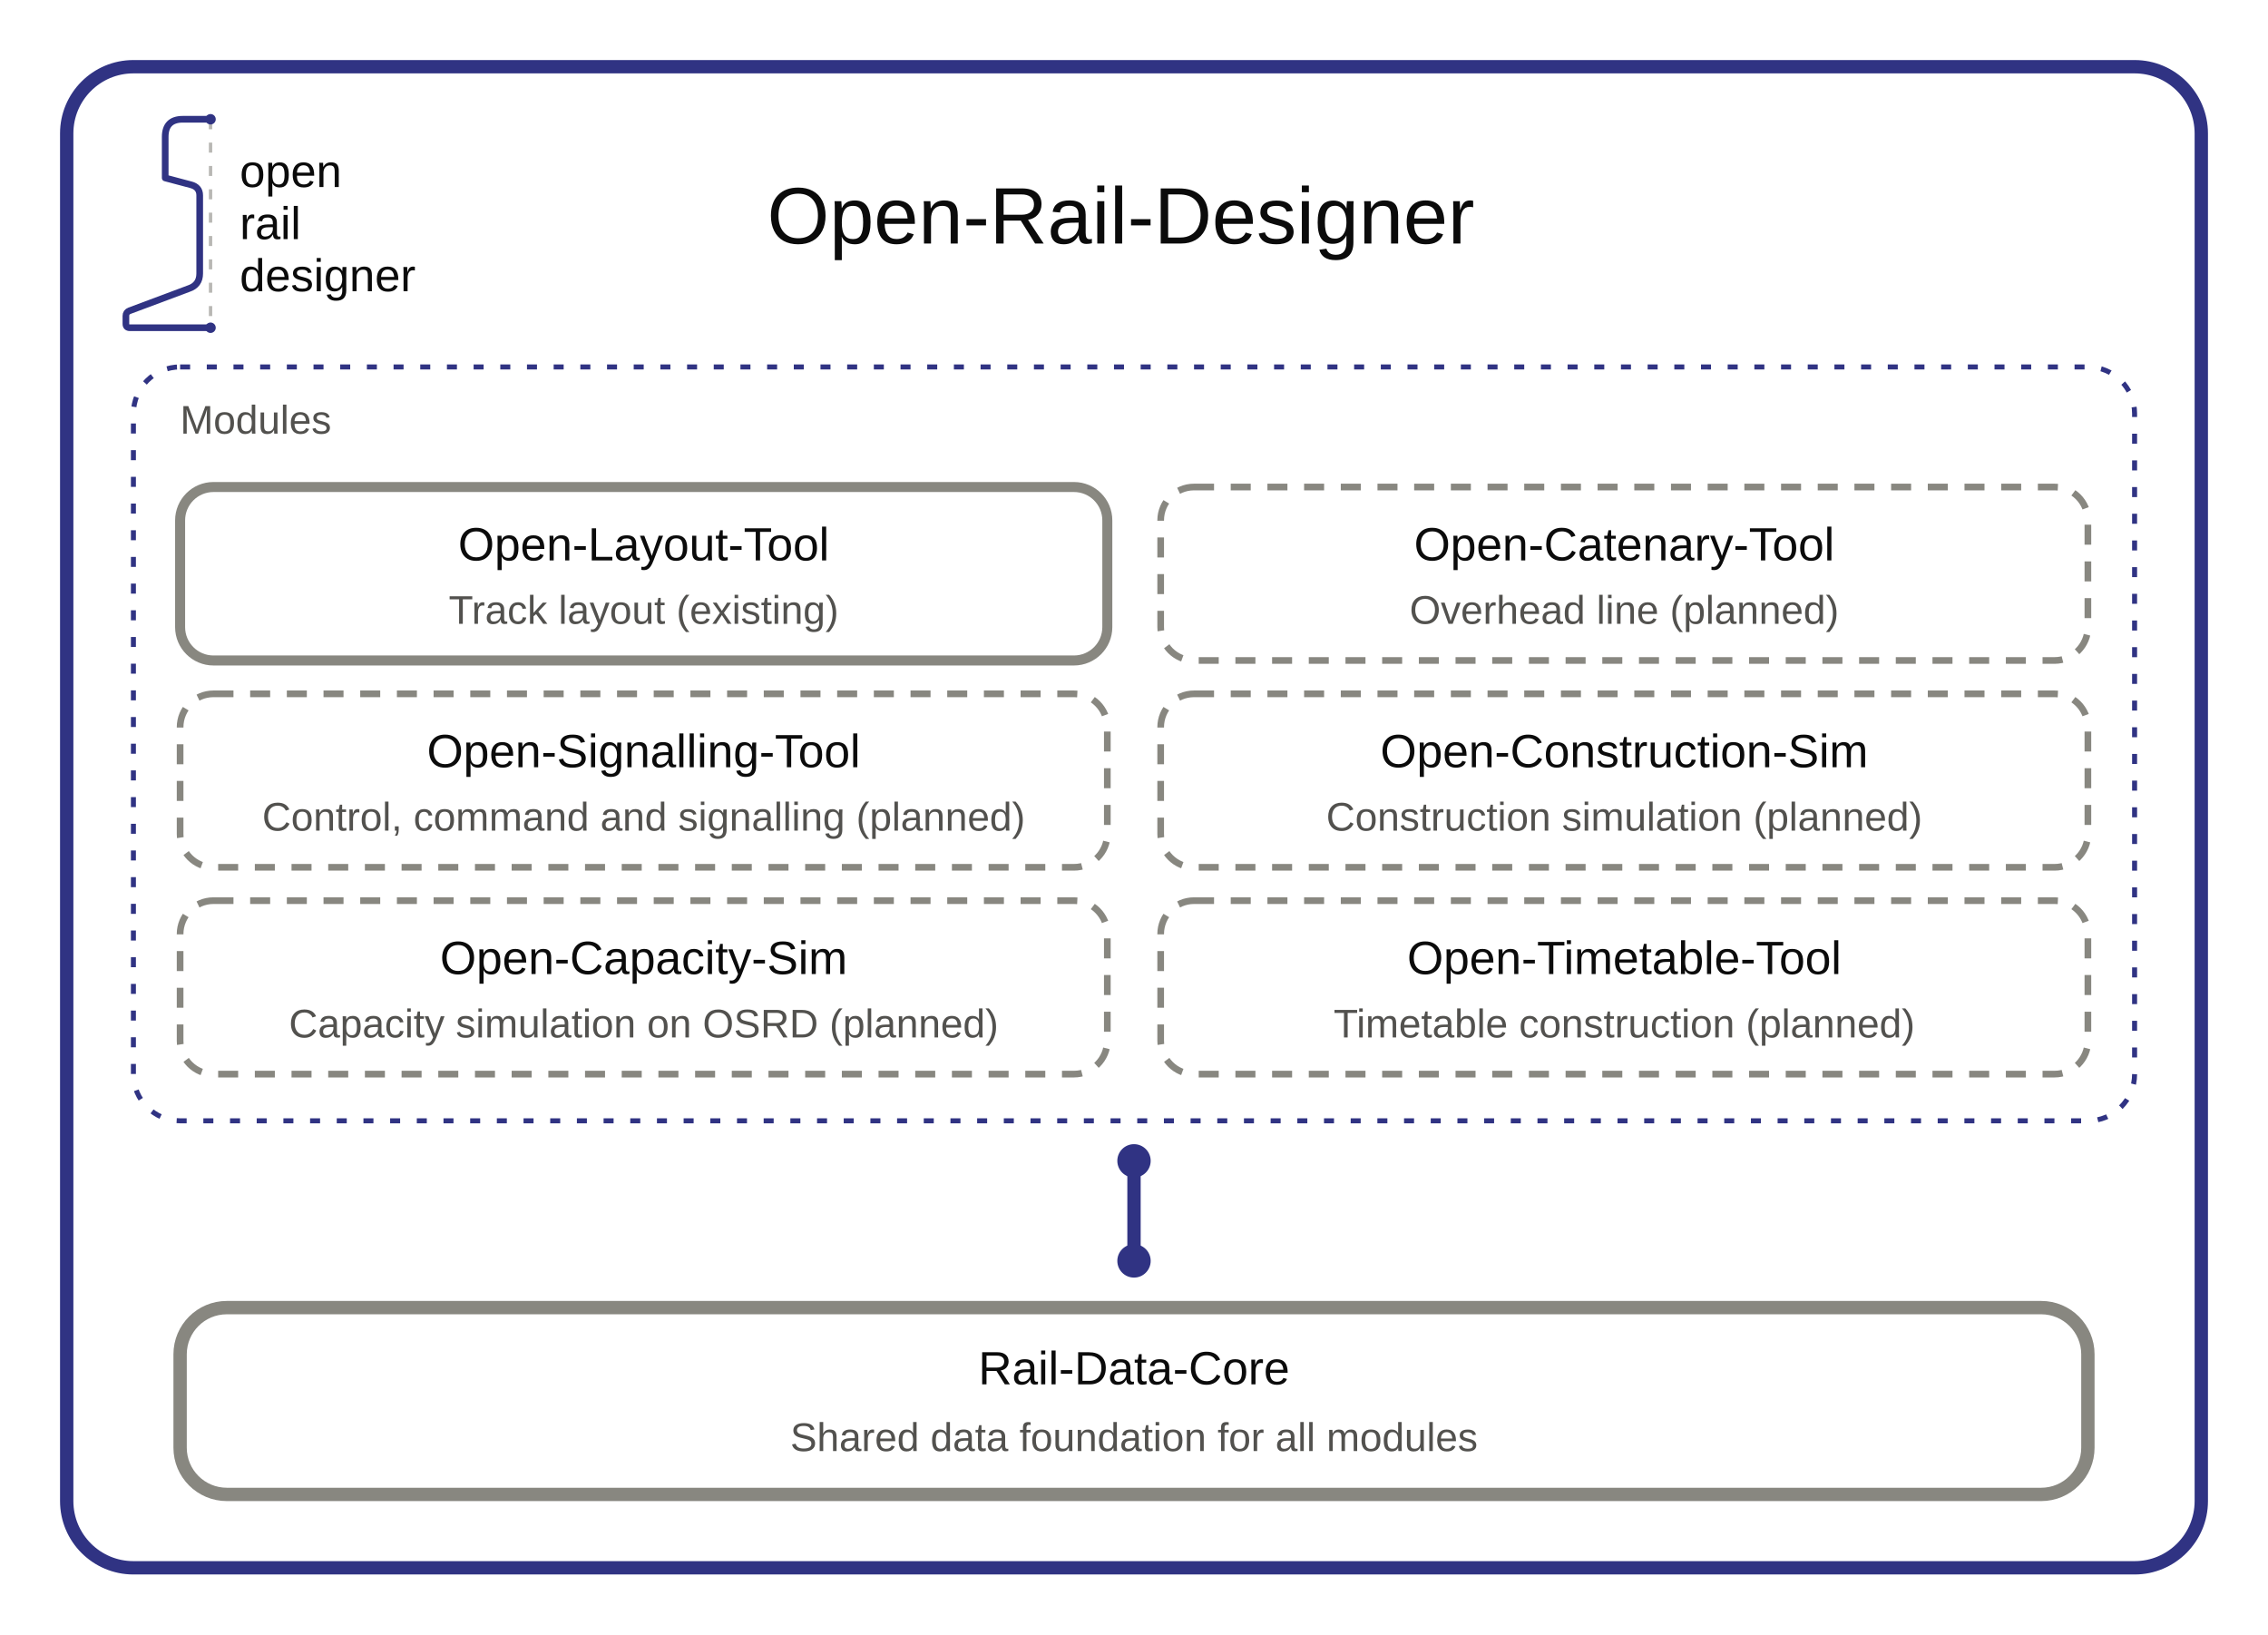
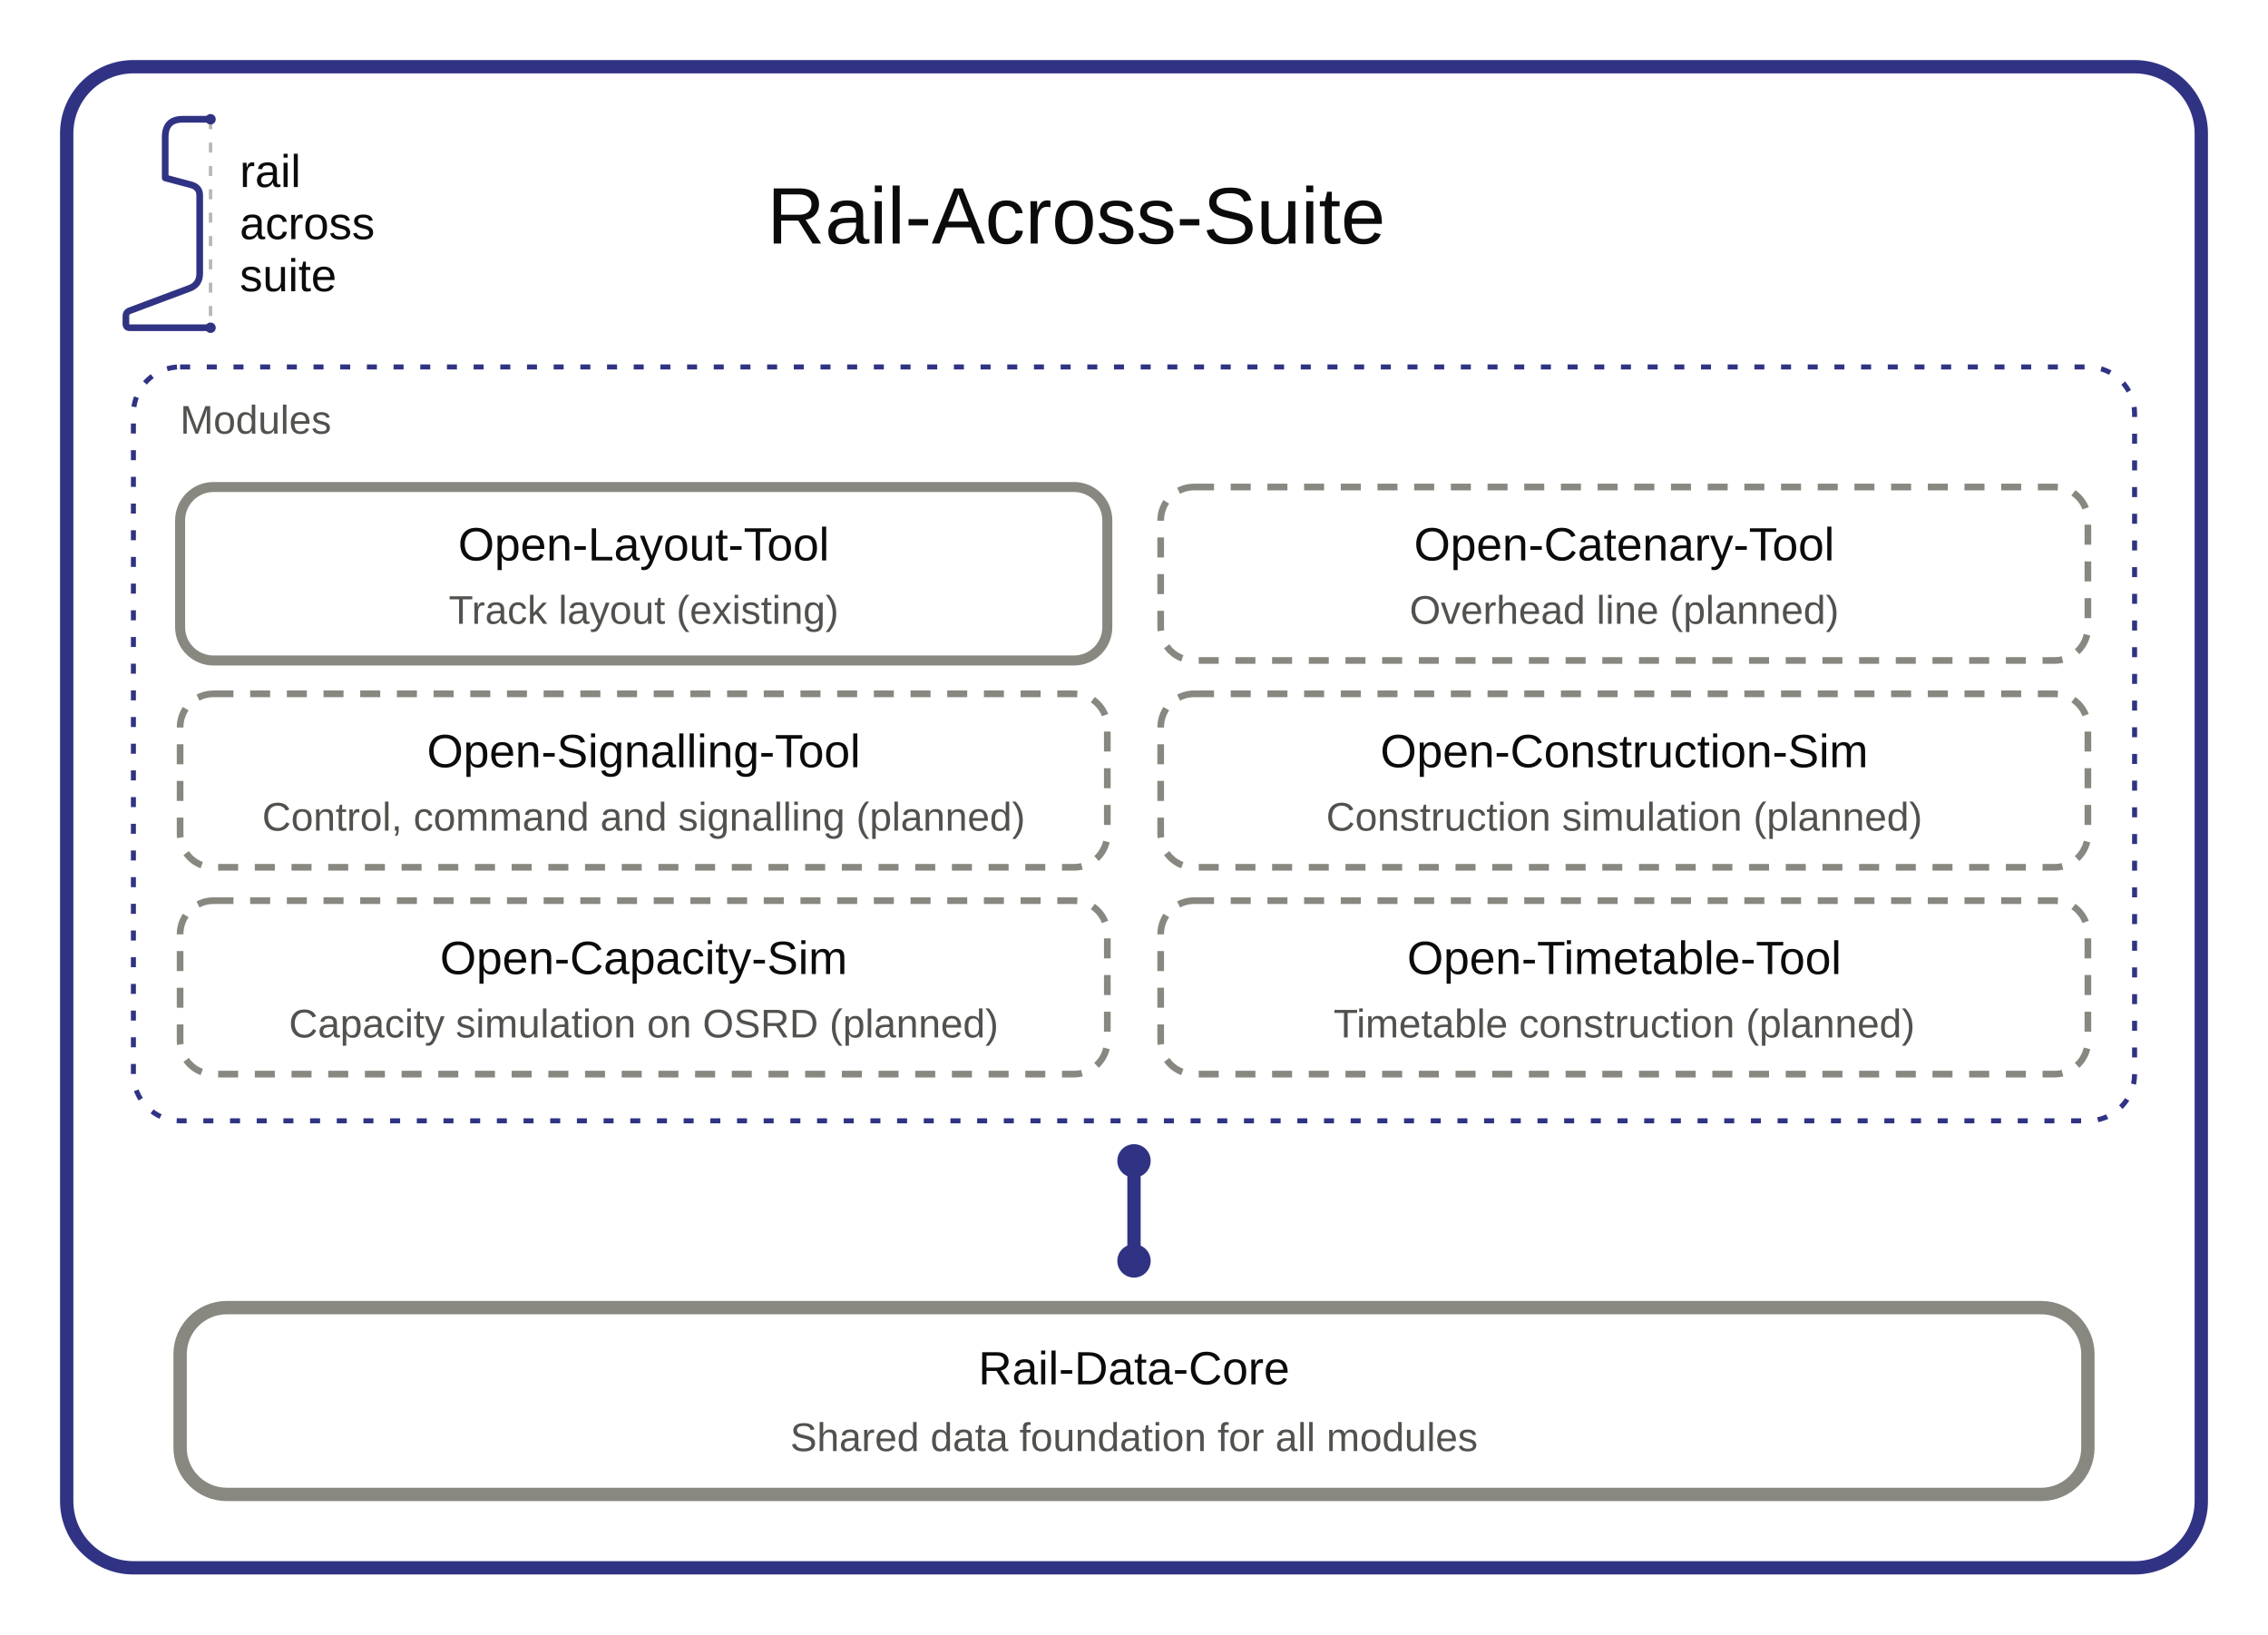
<svg xmlns="http://www.w3.org/2000/svg" viewBox="0 0 680 490" aria-labelledby="t d">
  <g font-family="anthropic-sans,-apple-system,BlinkMacSystemFont,'Segoe UI',Arial,sans-serif">
    <rect x="20" y="20" width="640" height="450" rx="20" fill="none" stroke="#303383" stroke-width="4" />
-     <svg x="35" y="32" width="100" height="70" viewBox="160 40 320 220" aria-label="Open Rail Designer logo">
+     <svg x="35" y="32" width="100" height="70" viewBox="160 40 320 220" aria-label="Rail-Across-Suite logo">
      <path d="M250 50v200" stroke="#888780" stroke-dasharray="3 4" opacity=".6" fill="none" vector-effect="non-scaling-stroke" />
      <path d="M250 50h-26.6q-16.9 0-16.9 16.9v39.4l24.5 6.5q8.6 2.2 8.6 10.2v75q0 11-10.6 14.5l-56.7 21.2q-3.5 1.3-3.5 4.9v7.7q0 3.7 3.9 3.7H250" fill="none" stroke="#303383" stroke-width="2" stroke-linecap="round" stroke-linejoin="round" vector-effect="non-scaling-stroke" />
      <circle cx="250" cy="50" r="5" fill="#303383" />
      <circle cx="250" cy="250" r="5" fill="#303383" />
      <g font-size="44" font-weight="500" fill="#0b0b0b">
-         <text x="278" y="115">open</text>
-         <text x="278" y="165">rail</text>
-         <text x="278" y="215">designer</text>
+         <text x="278" y="115">rail</text>
+         <text x="278" y="165">across</text>
+         <text x="278" y="215">suite</text>
      </g>
    </svg>
-     <text x="230" y="73" font-size="24" font-weight="500" fill="#0b0b0b">Open-Rail-Designer</text>
+     <text x="230" y="73" font-size="24" font-weight="500" fill="#0b0b0b">Rail-Across-Suite</text>
    <rect x="40" y="110" width="600" height="226" rx="14" fill="none" stroke="#303383" stroke-width="1.5" stroke-dasharray="3 5" />
    <text x="54" y="130" font-size="12" fill="#52514e">Modules</text>
    <rect x="54" y="146" width="278" height="52" rx="10" fill="none" stroke="#888780" stroke-width="3" />
    <text x="193" y="168" text-anchor="middle" font-size="14" font-weight="500" fill="#0b0b0b">Open-Layout-Tool</text>
    <text x="193" y="187" text-anchor="middle" font-size="12" fill="#52514e">Track layout (existing)</text>
    <rect x="348" y="146" width="278" height="52" rx="10" fill="none" stroke="#888780" stroke-width="2" stroke-dasharray="6 5" />
    <text x="487" y="168" text-anchor="middle" font-size="14" font-weight="500" fill="#0b0b0b">Open-Catenary-Tool</text>
    <text x="487" y="187" text-anchor="middle" font-size="12" fill="#52514e">Overhead line (planned)</text>
    <rect x="54" y="208" width="278" height="52" rx="10" fill="none" stroke="#888780" stroke-width="2" stroke-dasharray="6 5" />
    <text x="193" y="230" text-anchor="middle" font-size="14" font-weight="500" fill="#0b0b0b">Open-Signalling-Tool</text>
    <text x="193" y="249" text-anchor="middle" font-size="12" fill="#52514e">Control, command and signalling (planned)</text>
    <rect x="348" y="208" width="278" height="52" rx="10" fill="none" stroke="#888780" stroke-width="2" stroke-dasharray="6 5" />
    <text x="487" y="230" text-anchor="middle" font-size="14" font-weight="500" fill="#0b0b0b">Open-Construction-Sim</text>
    <text x="487" y="249" text-anchor="middle" font-size="12" fill="#52514e">Construction simulation (planned)</text>
    <rect x="54" y="270" width="278" height="52" rx="10" fill="none" stroke="#888780" stroke-width="2" stroke-dasharray="6 5" />
    <text x="193" y="292" text-anchor="middle" font-size="14" font-weight="500" fill="#0b0b0b">Open-Capacity-Sim</text>
    <text x="193" y="311" text-anchor="middle" font-size="12" fill="#52514e">Capacity simulation on OSRD (planned)</text>
    <rect x="348" y="270" width="278" height="52" rx="10" fill="none" stroke="#888780" stroke-width="2" stroke-dasharray="6 5" />
    <text x="487" y="292" text-anchor="middle" font-size="14" font-weight="500" fill="#0b0b0b">Open-Timetable-Tool</text>
    <text x="487" y="311" text-anchor="middle" font-size="12" fill="#52514e">Timetable construction (planned)</text>
    <path d="M340 351v24" fill="none" stroke="#303383" stroke-width="4" stroke-linecap="round" />
    <circle cx="340" cy="348" r="5" fill="#303383" />
    <circle cx="340" cy="378" r="5" fill="#303383" />
    <rect x="54" y="392" width="572" height="56" rx="14" fill="none" stroke="#888780" stroke-width="4" />
    <text x="340" y="415" text-anchor="middle" font-size="14" font-weight="500" fill="#0b0b0b">Rail-Data-Core</text>
    <text x="340" y="435" text-anchor="middle" font-size="12" fill="#52514e">Shared data foundation for all modules</text>
  </g>
</svg>
